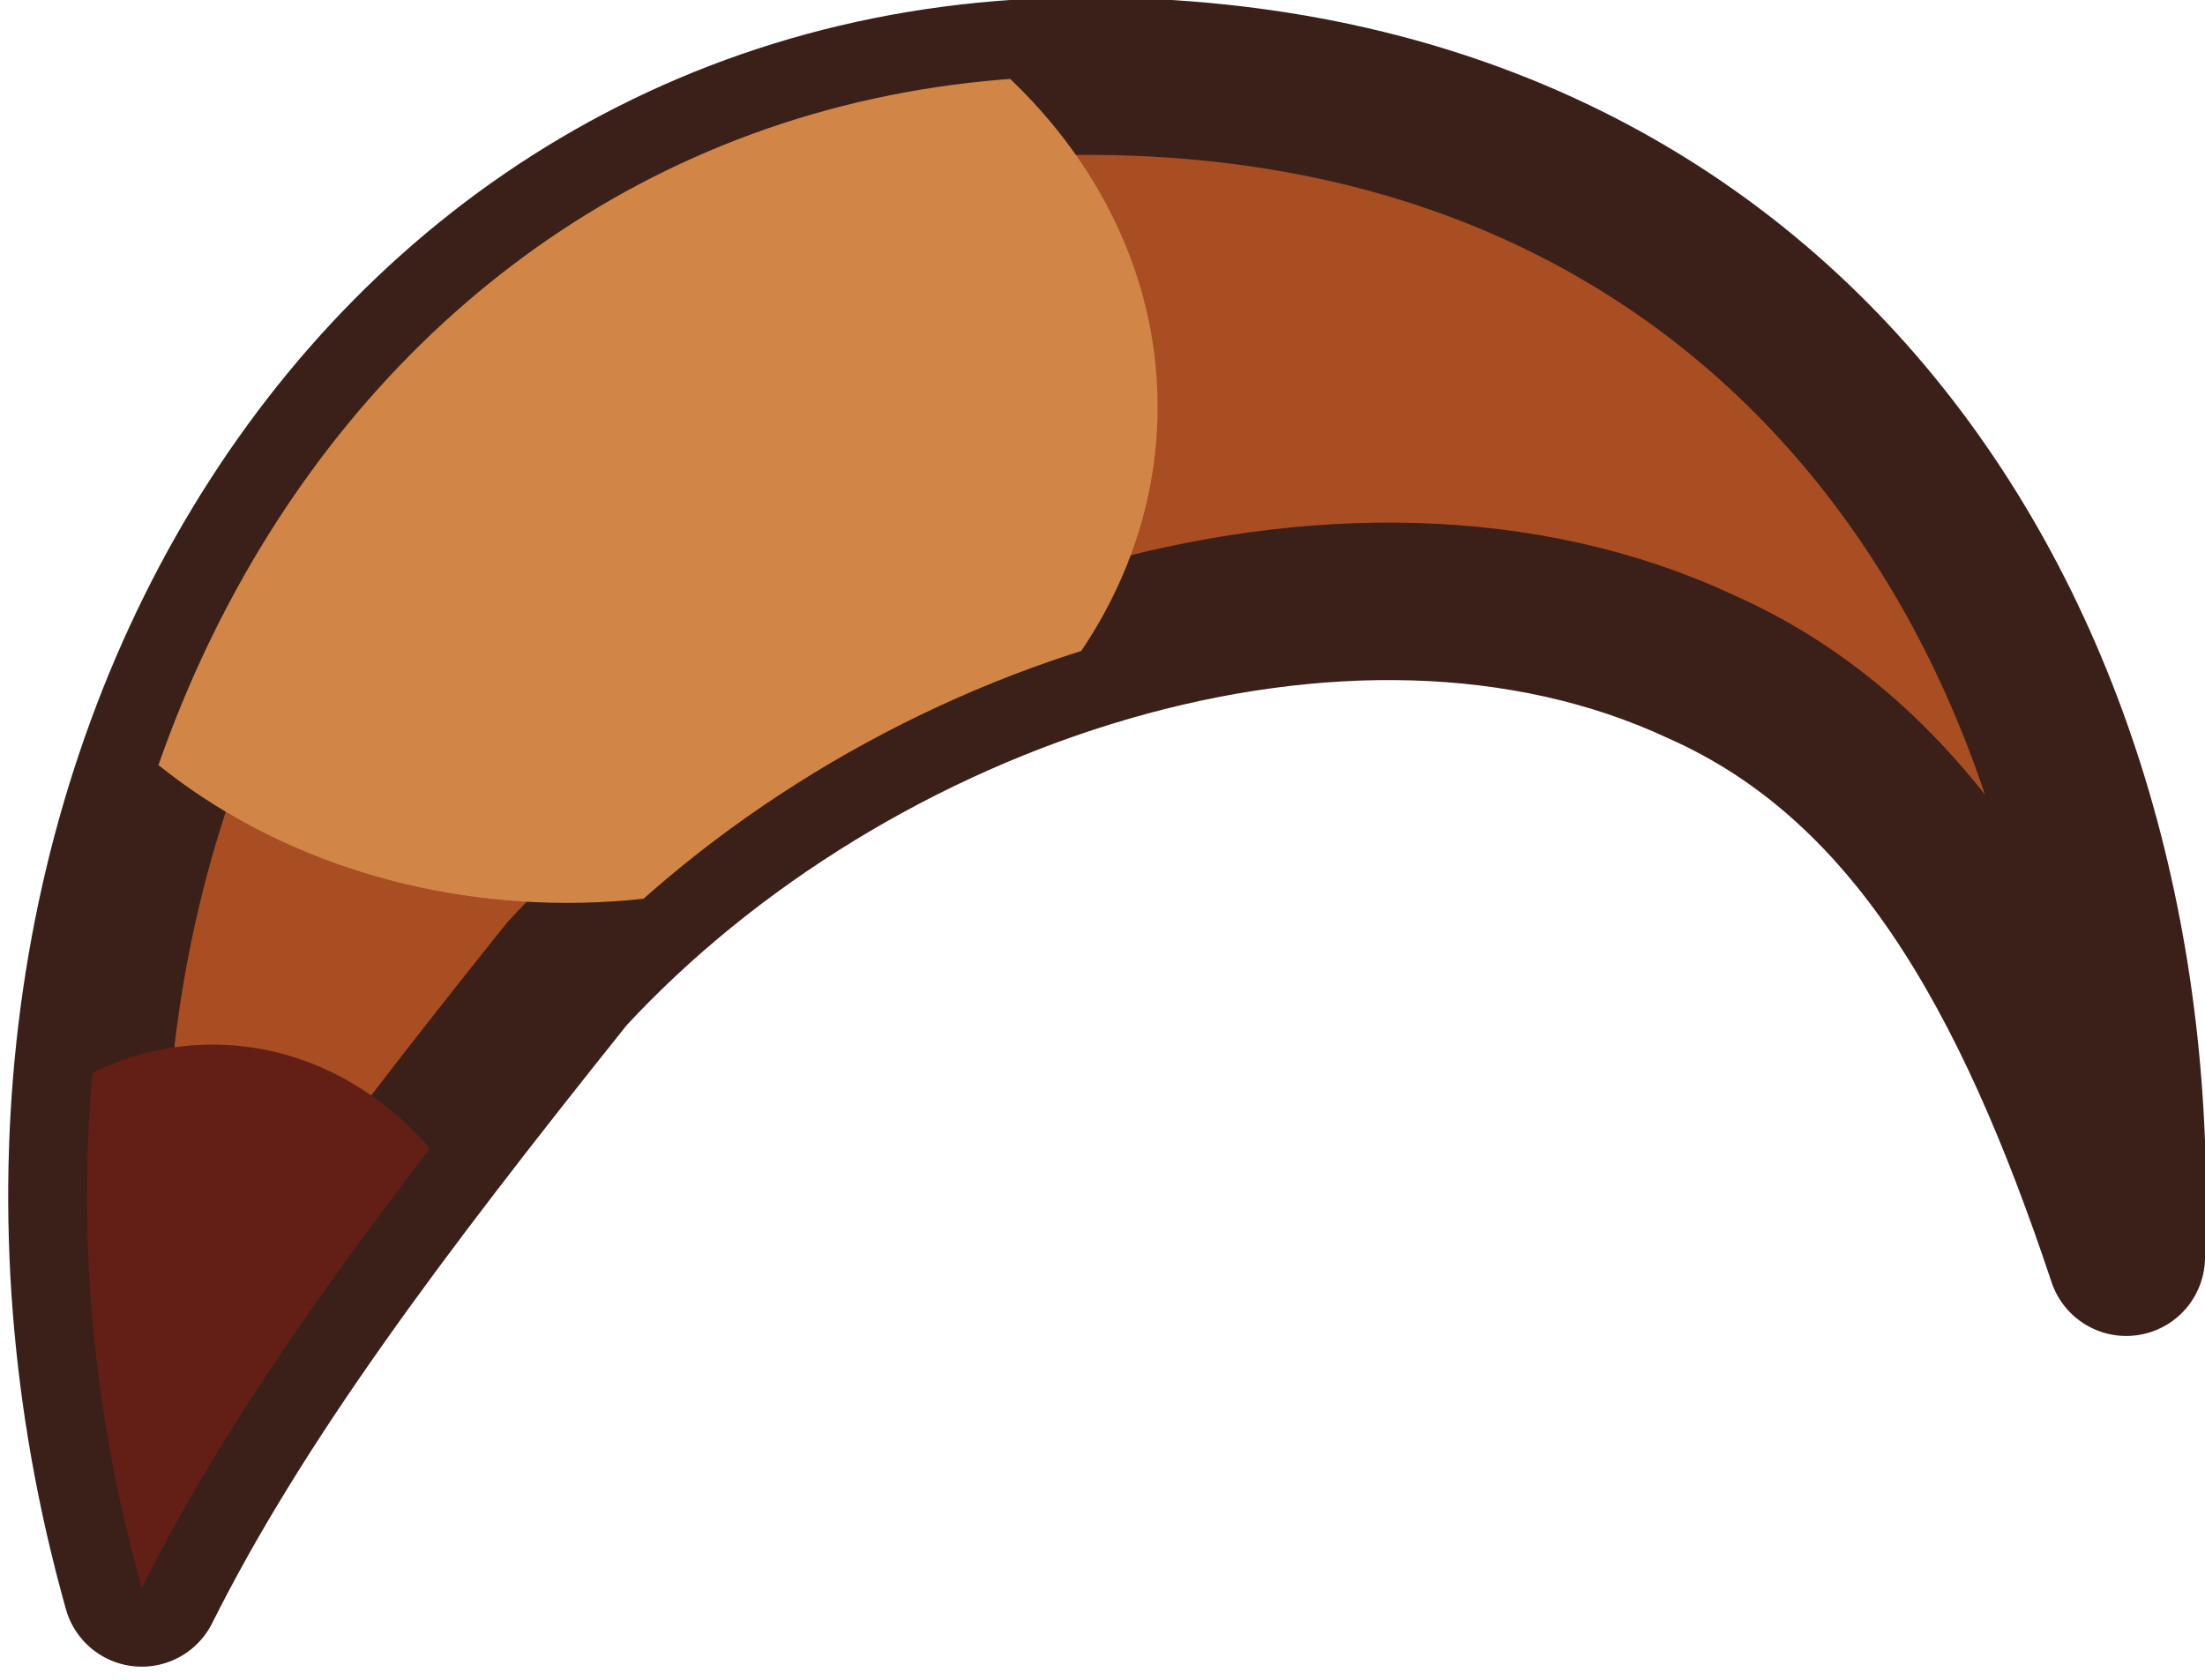
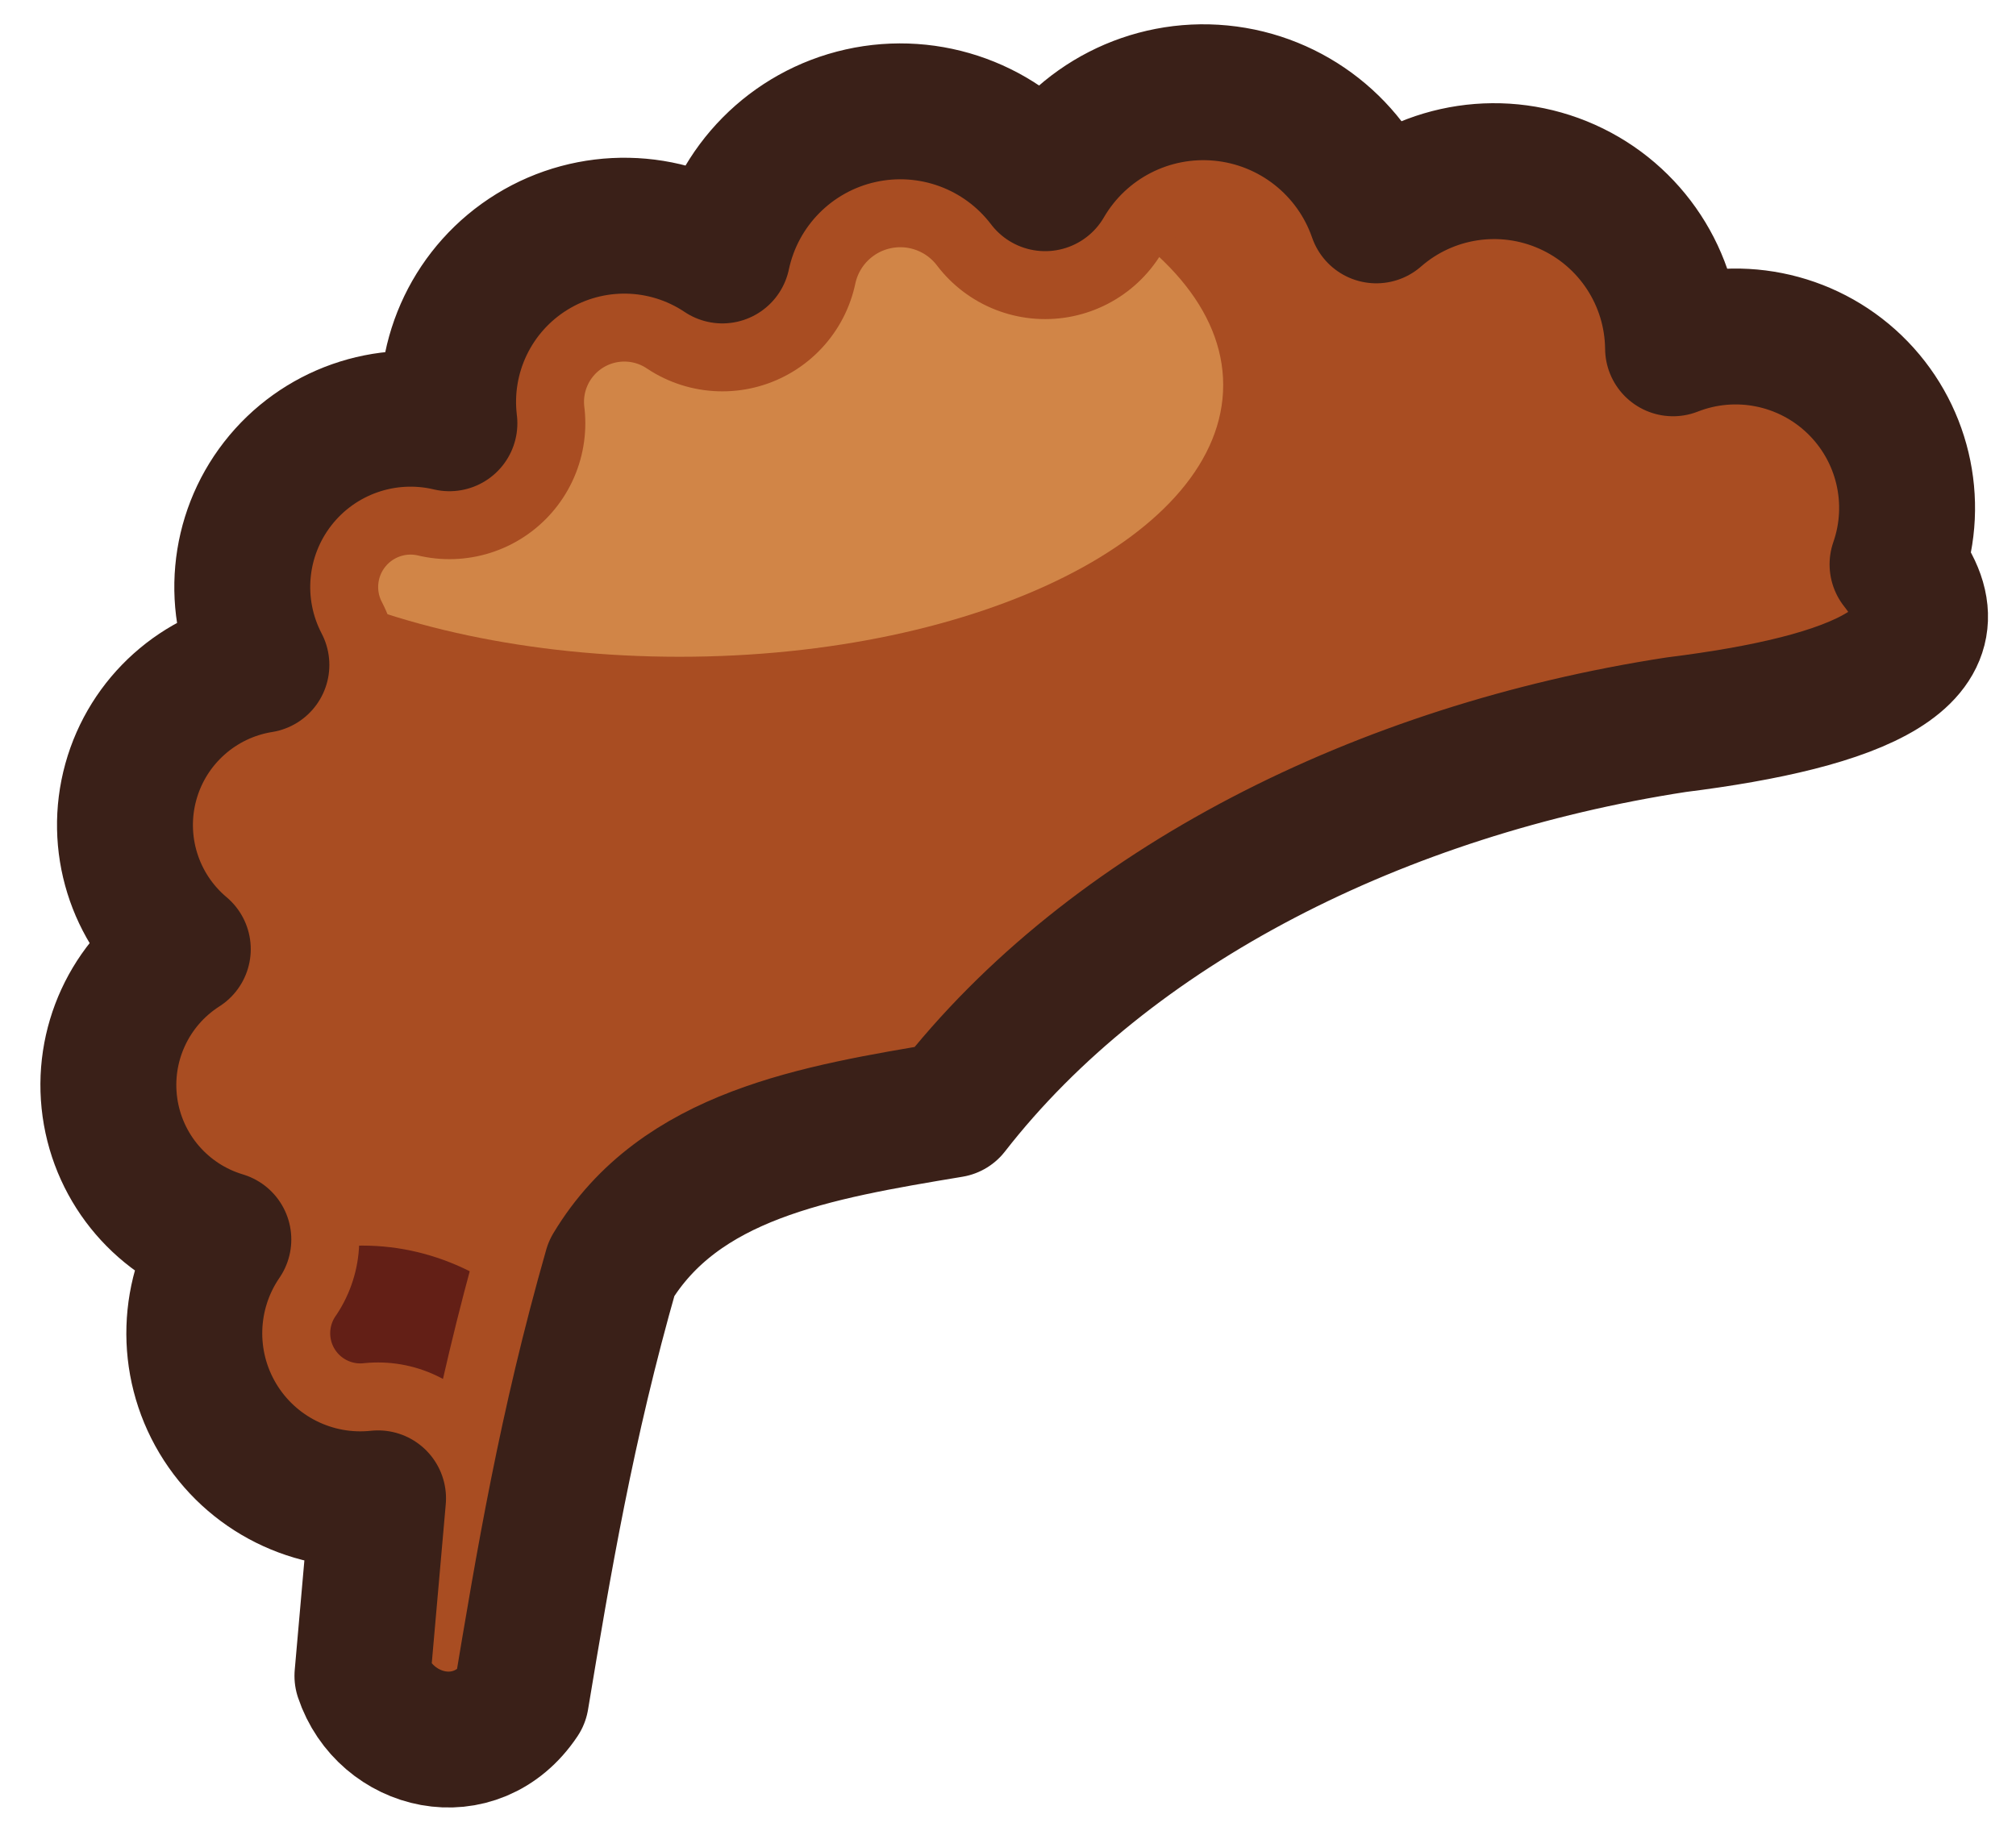
- <svg xmlns="http://www.w3.org/2000/svg" width="84" height="64" viewBox="75 29 84 64" shape-rendering="geometricPrecision">
-   <g transform="matrix(0.9 0 0 0.9 12 12.1)">
-     <path d="M 76,86 C 67,54 85,22 116,22 C 146,22 161,46 160,72 C 156,60 151,51 142,47 C 127,40 106,47 94,60 C 86,70 80,78 76,86 Z" fill="#a94d22" stroke="#3a2018" stroke-width="6.667" stroke-linecap="round" stroke-linejoin="round" />
-     <defs>
-       <clipPath id="hr-coil">
-         <path d="M 76,86 C 67,54 85,22 116,22 C 146,22 161,46 160,72 C 156,60 151,51 142,47 C 127,40 106,47 94,60 C 86,70 80,78 76,86 Z" />
-       </clipPath>
-     </defs>
-     <g clip-path="url(#hr-coil)">
-       <ellipse cx="94" cy="36" rx="25" ry="21" fill="#d18547" />
-       <ellipse cx="79" cy="78" rx="13" ry="15" fill="#631f16" />
-     </g>
+ <svg xmlns="http://www.w3.org/2000/svg" width="89" height="81" viewBox="70 29 89 81" shape-rendering="geometricPrecision">
+   <path d="M 86.69,95.16 A 7.33 7.33 0 0 1 79.86,83.73 A 7.12 7.12 0 0 1 78.07,70.91 A 7.16 7.16 0 0 1 81.54,58.36 A 7.43 7.43 0 0 1 89.84,47.69 A 7.78 7.78 0 0 1 101.89,40.28 A 8.03 8.03 0 0 1 116.14,37.09 A 8.08 8.08 0 0 1 130.76,38.51 A 7.9 7.9 0 0 1 143.86,44.38 A 7.57 7.57 0 0 1 153.77,53.92 C 157,58 152,60 144,61 C 131,63 119,69 112,78 C 106,79 100,80 97,85 C 95,92 94,98 93,104 C 91,107 87,106 86,103 Z" fill="#a94d22" />
+   <defs>
+     <clipPath id="hr">
+       <path d="M 86.69,95.16 A 7.33 7.33 0 0 1 79.86,83.73 A 7.12 7.12 0 0 1 78.07,70.91 A 7.16 7.16 0 0 1 81.54,58.36 A 7.43 7.43 0 0 1 89.84,47.69 A 7.78 7.78 0 0 1 101.89,40.28 A 8.03 8.03 0 0 1 116.14,37.09 A 8.08 8.08 0 0 1 130.76,38.51 A 7.9 7.9 0 0 1 143.86,44.38 A 7.57 7.57 0 0 1 153.77,53.92 C 157,58 152,60 144,61 C 131,63 119,69 112,78 C 106,79 100,80 97,85 C 95,92 94,98 93,104 C 91,107 87,106 86,103 Z" />
+     </clipPath>
+   </defs>
+   <g clip-path="url(#hr)">
+     <ellipse cx="100" cy="46" rx="24" ry="12" fill="#d18547" />
+     <ellipse cx="86" cy="98" rx="12" ry="14" fill="#631f16" />
+     <path d="M 86.69,95.16 A 7.33 7.33 0 0 1 79.86,83.73 A 7.12 7.12 0 0 1 78.07,70.91 A 7.16 7.16 0 0 1 81.54,58.36 A 7.43 7.43 0 0 1 89.84,47.69 A 7.78 7.78 0 0 1 101.89,40.28 A 8.03 8.03 0 0 1 116.14,37.09 A 8.08 8.08 0 0 1 130.76,38.51 A 7.9 7.9 0 0 1 143.86,44.38 A 7.57 7.57 0 0 1 153.77,53.92 C 157,58 152,60 144,61 C 131,63 119,69 112,78 C 106,79 100,80 97,85 C 95,92 94,98 93,104 C 91,107 87,106 86,103 Z" fill="none" stroke="#a94d22" stroke-width="12" stroke-linecap="round" stroke-linejoin="round" />
  </g>
+   <path d="M 86.69,95.16 A 7.33 7.33 0 0 1 79.86,83.73 A 7.12 7.12 0 0 1 78.07,70.91 A 7.16 7.16 0 0 1 81.54,58.36 A 7.43 7.43 0 0 1 89.84,47.69 A 7.78 7.78 0 0 1 101.89,40.28 A 8.03 8.03 0 0 1 116.14,37.09 A 8.08 8.08 0 0 1 130.76,38.51 A 7.9 7.9 0 0 1 143.86,44.38 A 7.57 7.57 0 0 1 153.77,53.92 C 157,58 152,60 144,61 C 131,63 119,69 112,78 C 106,79 100,80 97,85 C 95,92 94,98 93,104 C 91,107 87,106 86,103 Z" fill="none" stroke="#3a2018" stroke-width="6" stroke-linecap="round" stroke-linejoin="round" />
</svg>
